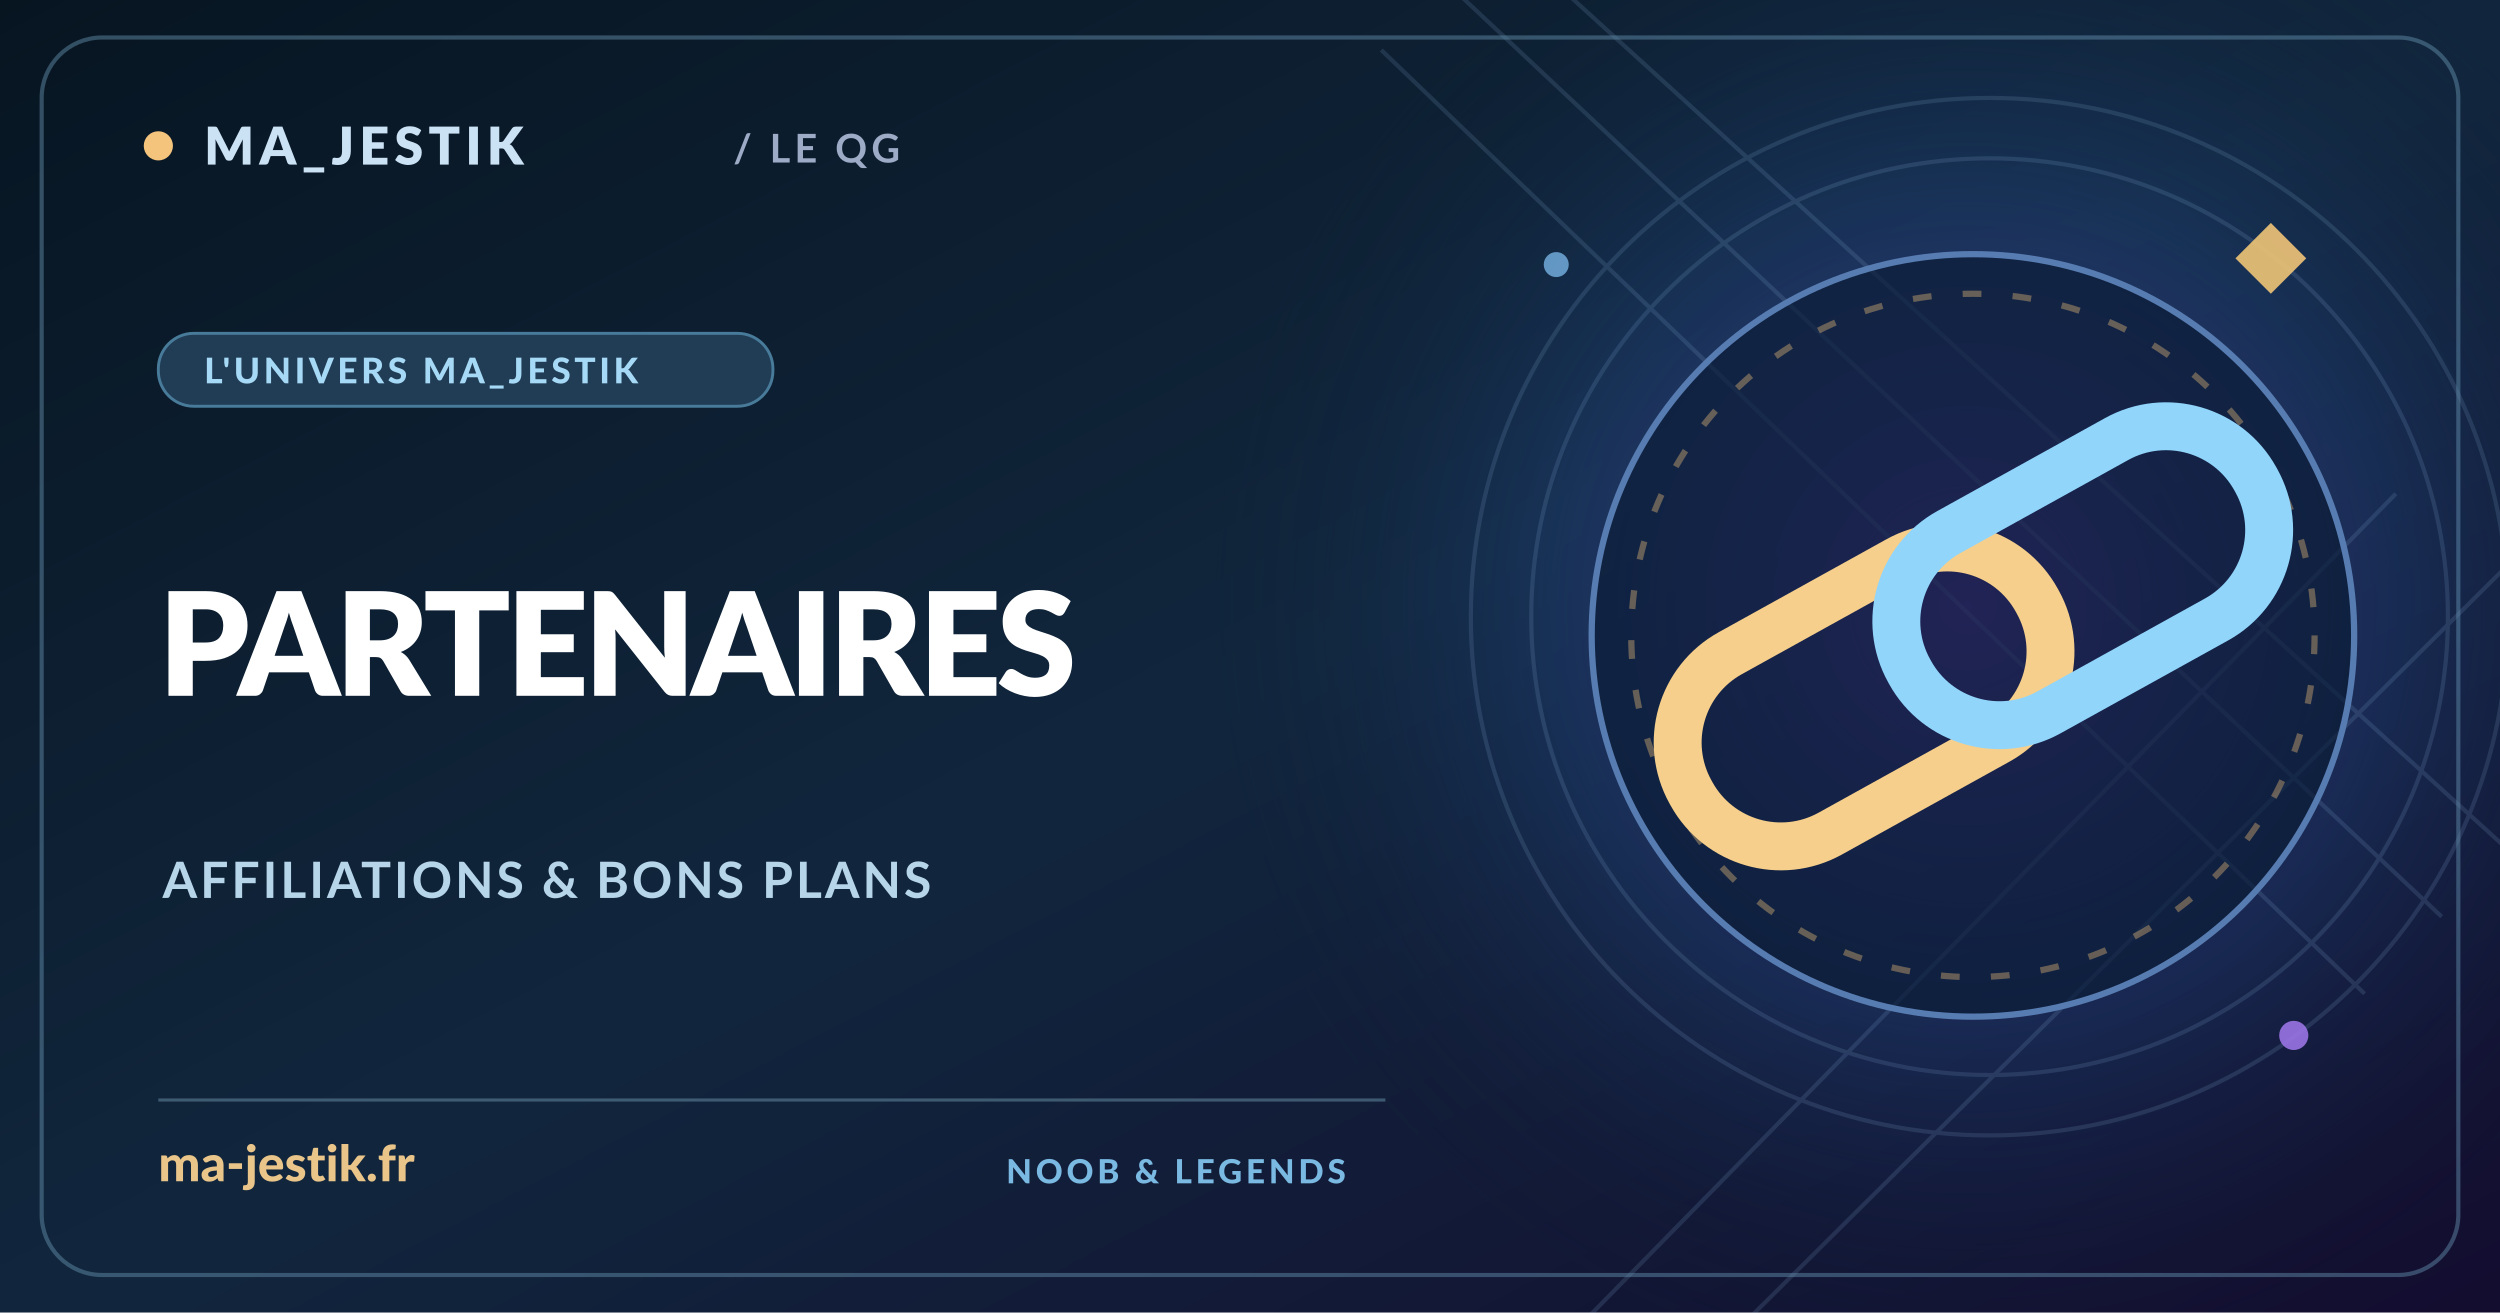
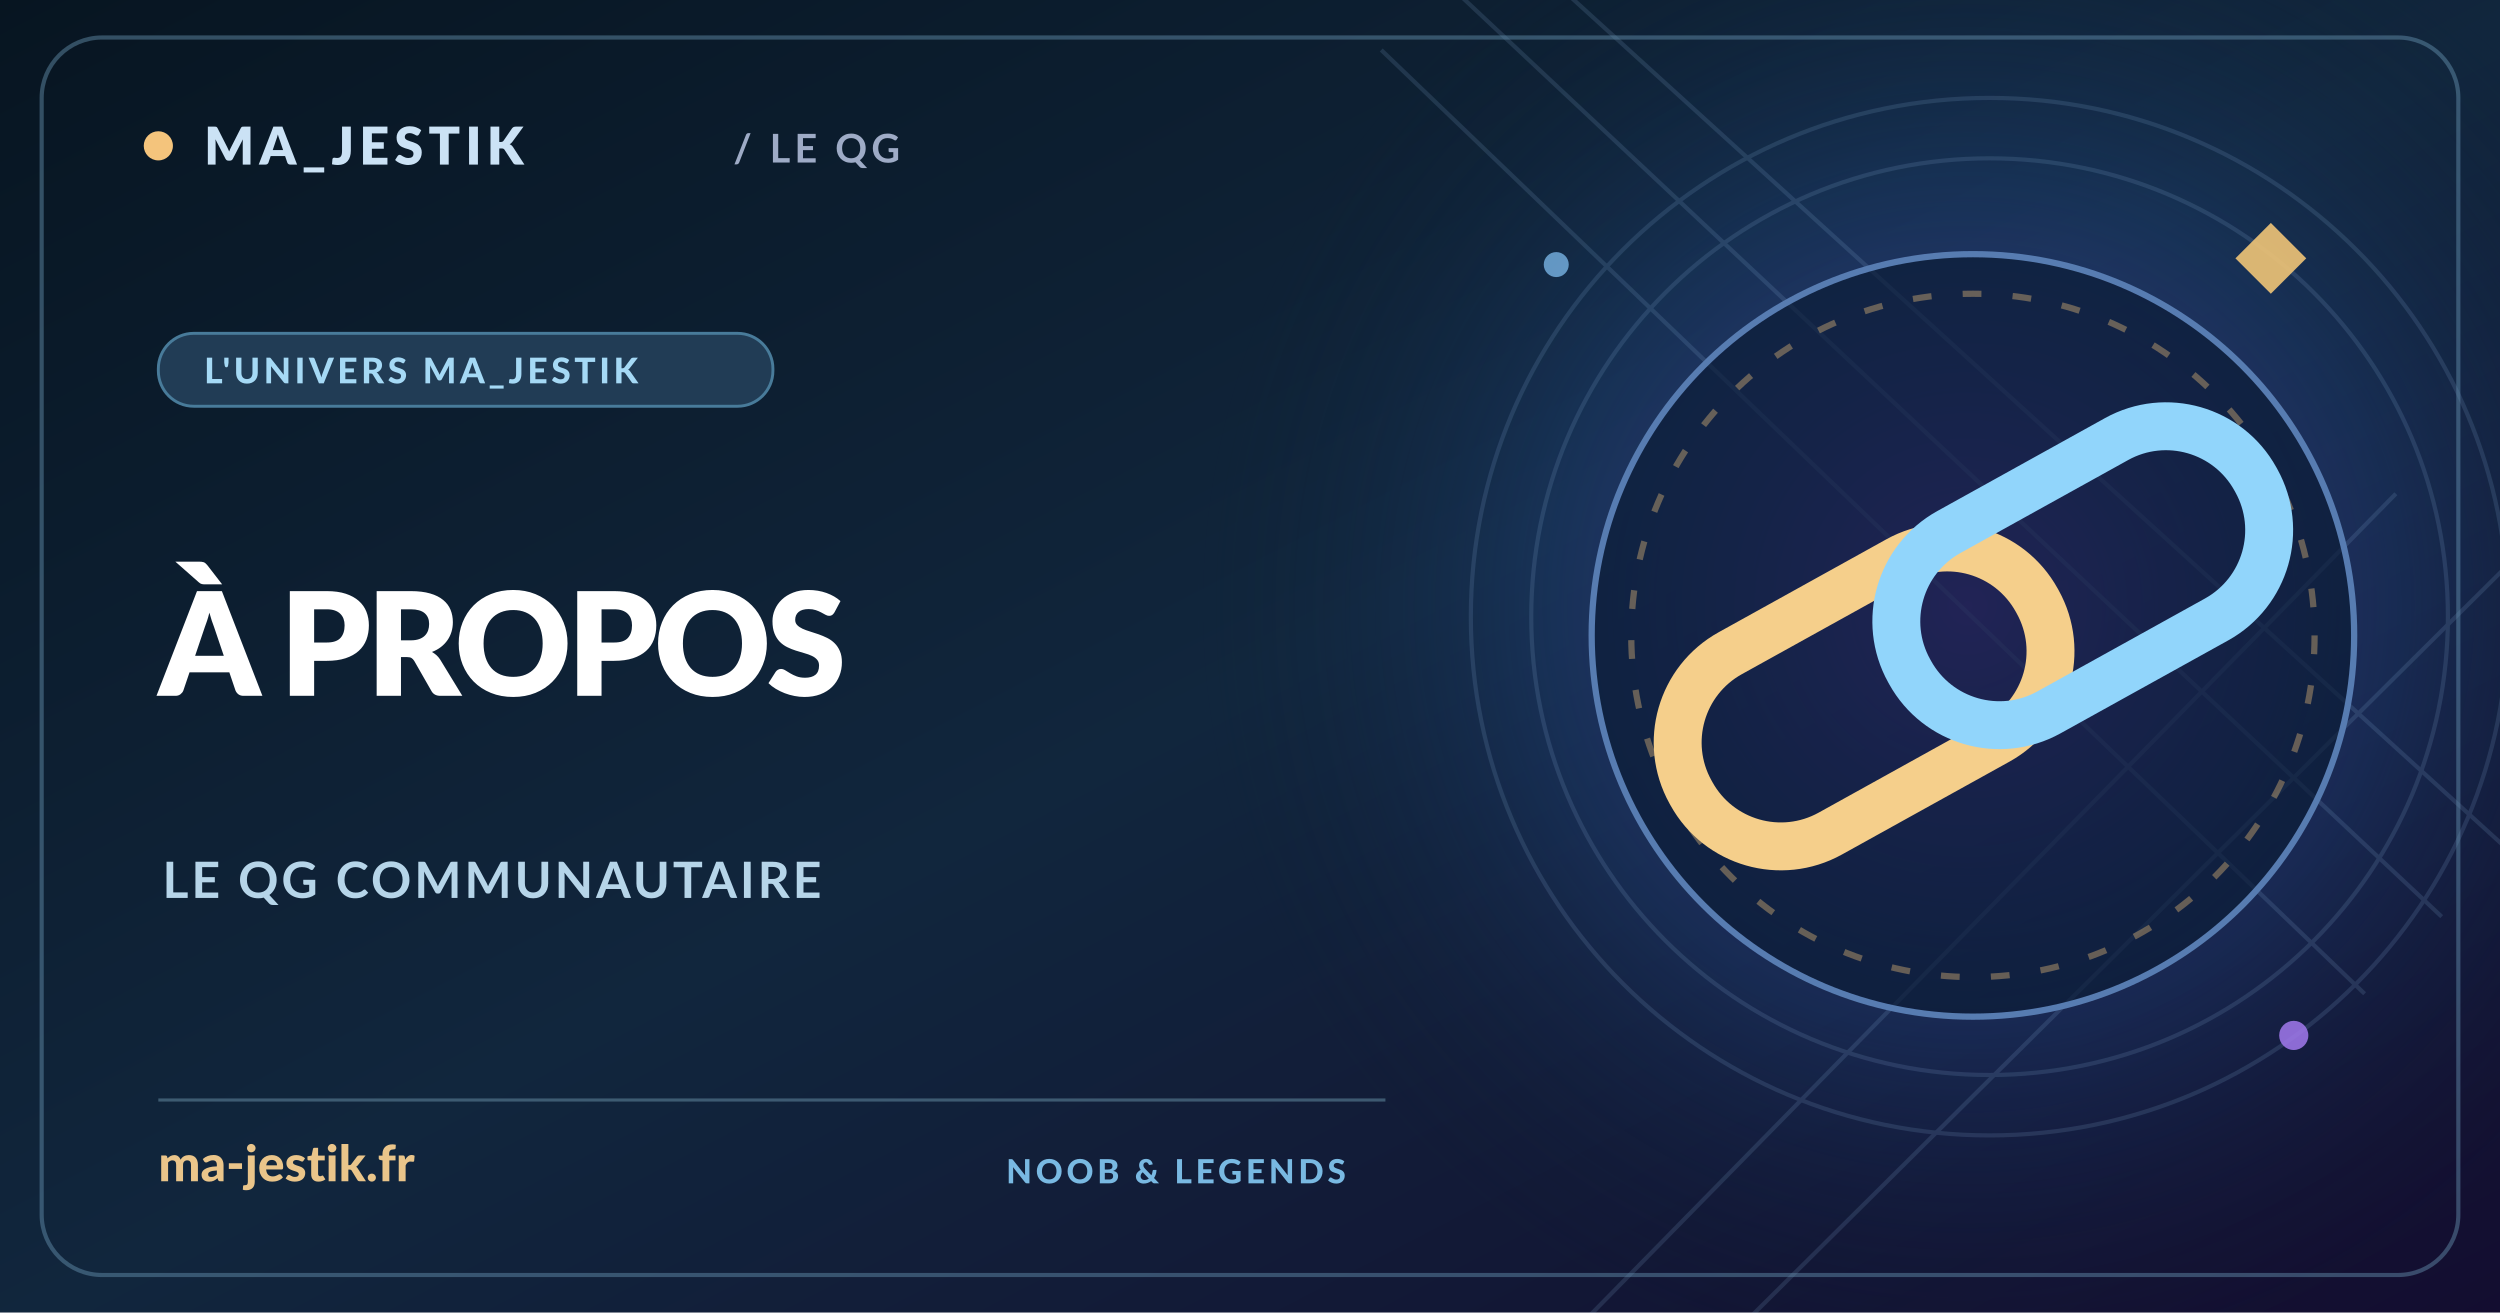
<svg xmlns="http://www.w3.org/2000/svg" width="1200" height="630" viewBox="0 0 1200 630">
  <defs>
    <linearGradient id="bg" x1="0" y1="0" x2="1" y2="1">
      <stop stop-color="#071521" />
      <stop offset=".51" stop-color="#11263d" />
      <stop offset="1" stop-color="#130d30" />
    </linearGradient>
    <radialGradient id="halo">
      <stop stop-color="#663bba" stop-opacity=".73" />
      <stop offset=".55" stop-color="#244b8b" stop-opacity=".32" />
      <stop offset="1" stop-color="#0d2131" stop-opacity="0" />
    </radialGradient>
    <linearGradient id="stripe" x1="0" x2="1">
      <stop stop-color="#a8dcff" stop-opacity=".85" />
      <stop offset=".52" stop-color="#edc17c" />
      <stop offset="1" stop-color="#8f73ed" stop-opacity=".75" />
    </linearGradient>
    <linearGradient id="fade" x1="0" x2="1">
      <stop stop-color="#081522" stop-opacity=".9" />
      <stop offset=".66" stop-color="#081522" stop-opacity=".35" />
      <stop offset="1" stop-color="#081522" stop-opacity="0" />
    </linearGradient>
  </defs>
  <rect width="1200" height="630" fill="url(#bg)" />
  <circle cx="944" cy="291" r="371" fill="url(#halo)" />
  <g opacity=".15" stroke="#91bde7" stroke-width="2" fill="none">
    <path d="M684 -18L1172 440 M728 -25L1204 408 M663 24L1135 477 M740 655L1150 237 M790 682L1203 272" />
    <circle cx="955" cy="296" r="220" />
    <circle cx="955" cy="296" r="249" />
  </g>
  <path d="M20 104H583" stroke="url(#stripe)" stroke-width="4" stroke-linecap="round" />
  <rect x="20" y="18" width="1160" height="594" rx="29" fill="none" stroke="#6b9bb8" stroke-opacity=".43" stroke-width="2" />
  <circle cx="76" cy="70" r="7" fill="#f4c47c" />
  <text x="98" y="79" fill="#cbe2f5" font-family="Lato,DejaVu Sans,sans-serif" font-size="25" font-weight="900" letter-spacing="2.5">MA_JESTIK</text>
  <text x="352" y="78" fill="#9eabc6" font-family="Lato,DejaVu Sans,sans-serif" font-size="19" font-weight="700" letter-spacing="2">/ LE QG</text>
  <rect x="76" y="160" rx="17" width="295" height="35" fill="#213c55" stroke="#487b9a" stroke-width="1.4" />
  <text x="98" y="184" fill="#a5d9f5" font-family="Lato,DejaVu Sans,sans-serif" font-size="17" font-weight="800" letter-spacing="1.7">L'UNIVERS MA_JESTIK</text>
-   <text x="76" y="334" font-family="Lato,DejaVu Sans,sans-serif" font-weight="900" font-size="69" letter-spacing="-2.2" fill="#ffffff">PARTENAIRES</text>
-   <text x="78" y="431" font-family="Lato,DejaVu Sans,sans-serif" font-size="24" font-weight="700" letter-spacing="1.4" fill="#b6d5e9">AFFILIATIONS &amp; BONS PLANS</text>
+   <text x="76" y="334" font-family="Lato,DejaVu Sans,sans-serif" font-weight="900" font-size="69" letter-spacing="-2.2" fill="#ffffff">À PROPOS</text>
+   <text x="78" y="431" font-family="Lato,DejaVu Sans,sans-serif" font-size="24" font-weight="700" letter-spacing="1.4" fill="#b6d5e9">LE QG COMMUNAUTAIRE</text>
  <path d="M76 528H665" stroke="#517389" stroke-opacity=".7" stroke-width="1.5" />
  <text x="76" y="567" font-family="Lato,DejaVu Sans,sans-serif" font-size="24" font-weight="800" fill="#eac58a">ma-jestik.fr</text>
  <text x="646" y="568" text-anchor="end" font-family="Lato,DejaVu Sans,sans-serif" font-size="16" font-weight="800" letter-spacing="1.8" fill="#79b9e2">NOOB &amp; LEGENDS</text>
  <g transform="translate(947 305)">
    <circle r="183" fill="#0a1b33" fill-opacity=".65" stroke="#577cb1" stroke-width="3" />
    <circle r="164" fill="none" stroke="#e6bb79" stroke-opacity=".4" stroke-dasharray="9 15" stroke-width="3" />
    <g transform="rotate(-29)">
      <rect x="-155" y="-49" width="190" height="99" rx="49" fill="none" stroke="#f5cf8b" stroke-width="23" />
      <rect x="-35" y="-49" width="190" height="99" rx="49" fill="none" stroke="#91d5fb" stroke-width="23" />
    </g>
  </g>
  <path d="M1090 107L1107 124L1090 141L1073 124Z" fill="#efc477" opacity=".9" />
  <circle cx="1101" cy="497" r="7" fill="#a179ed" opacity=".85" />
  <circle cx="747" cy="127" r="6" fill="#86c6fa" opacity=".7" />
</svg>
